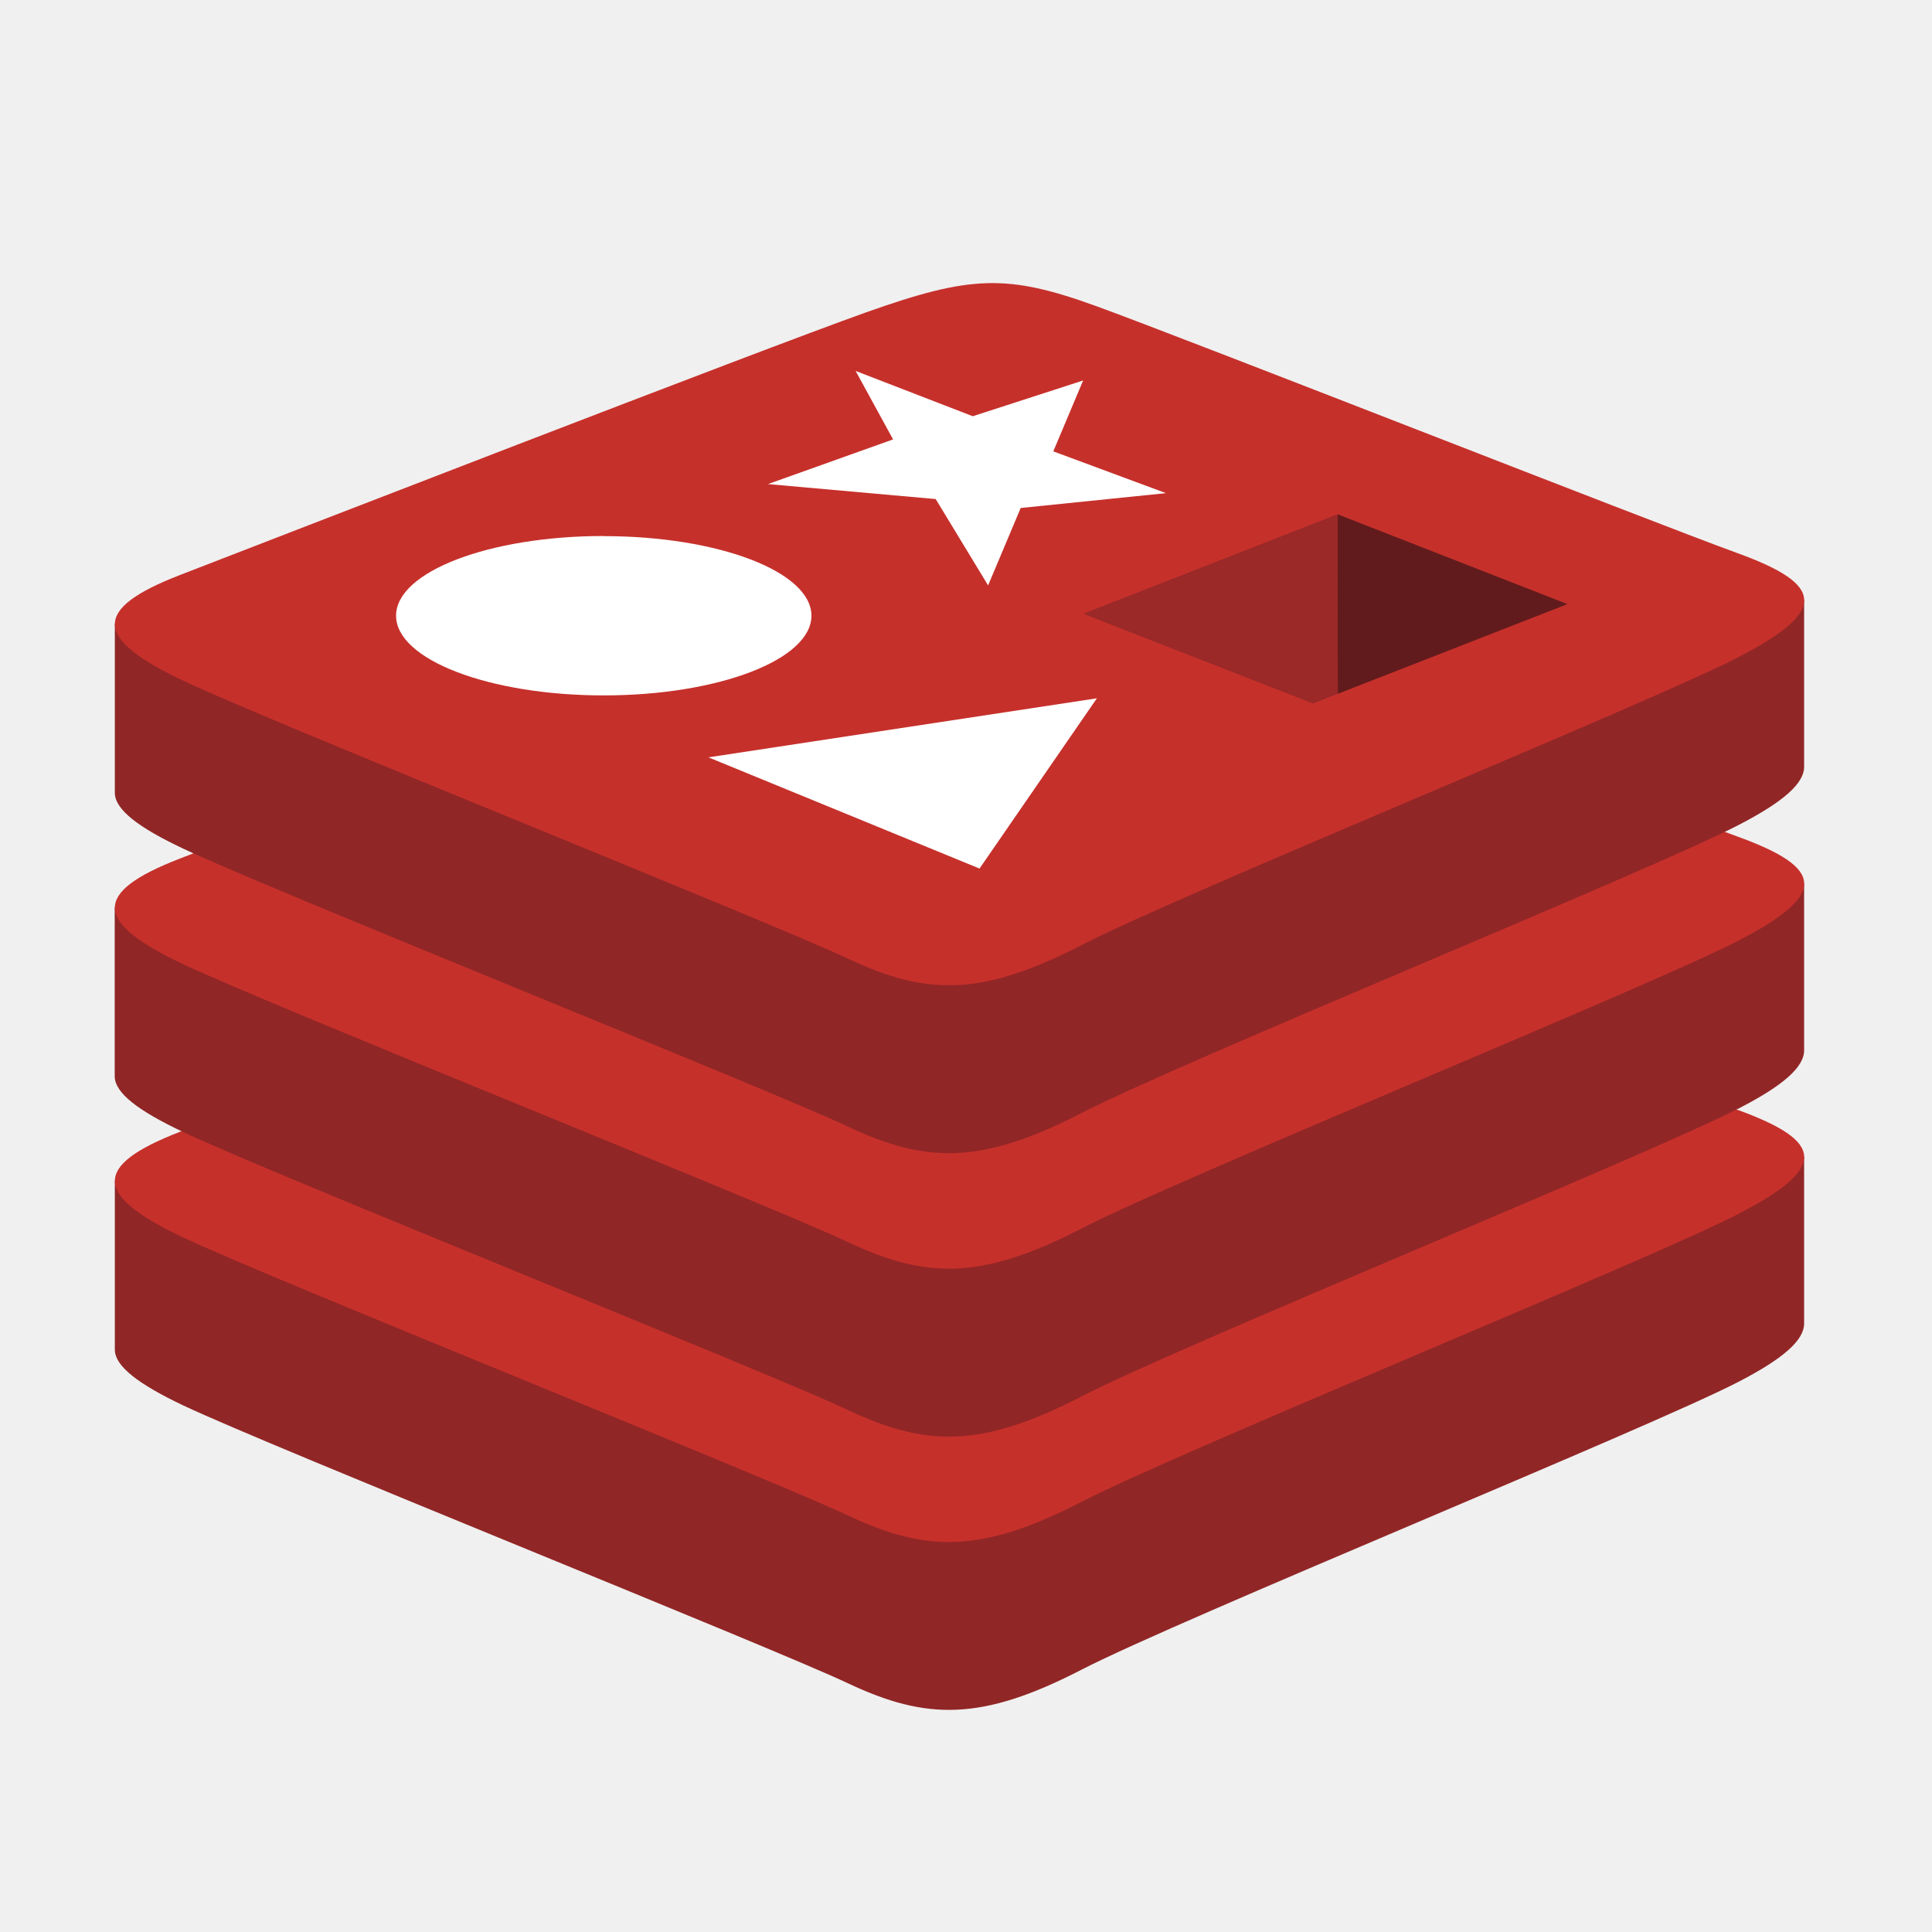
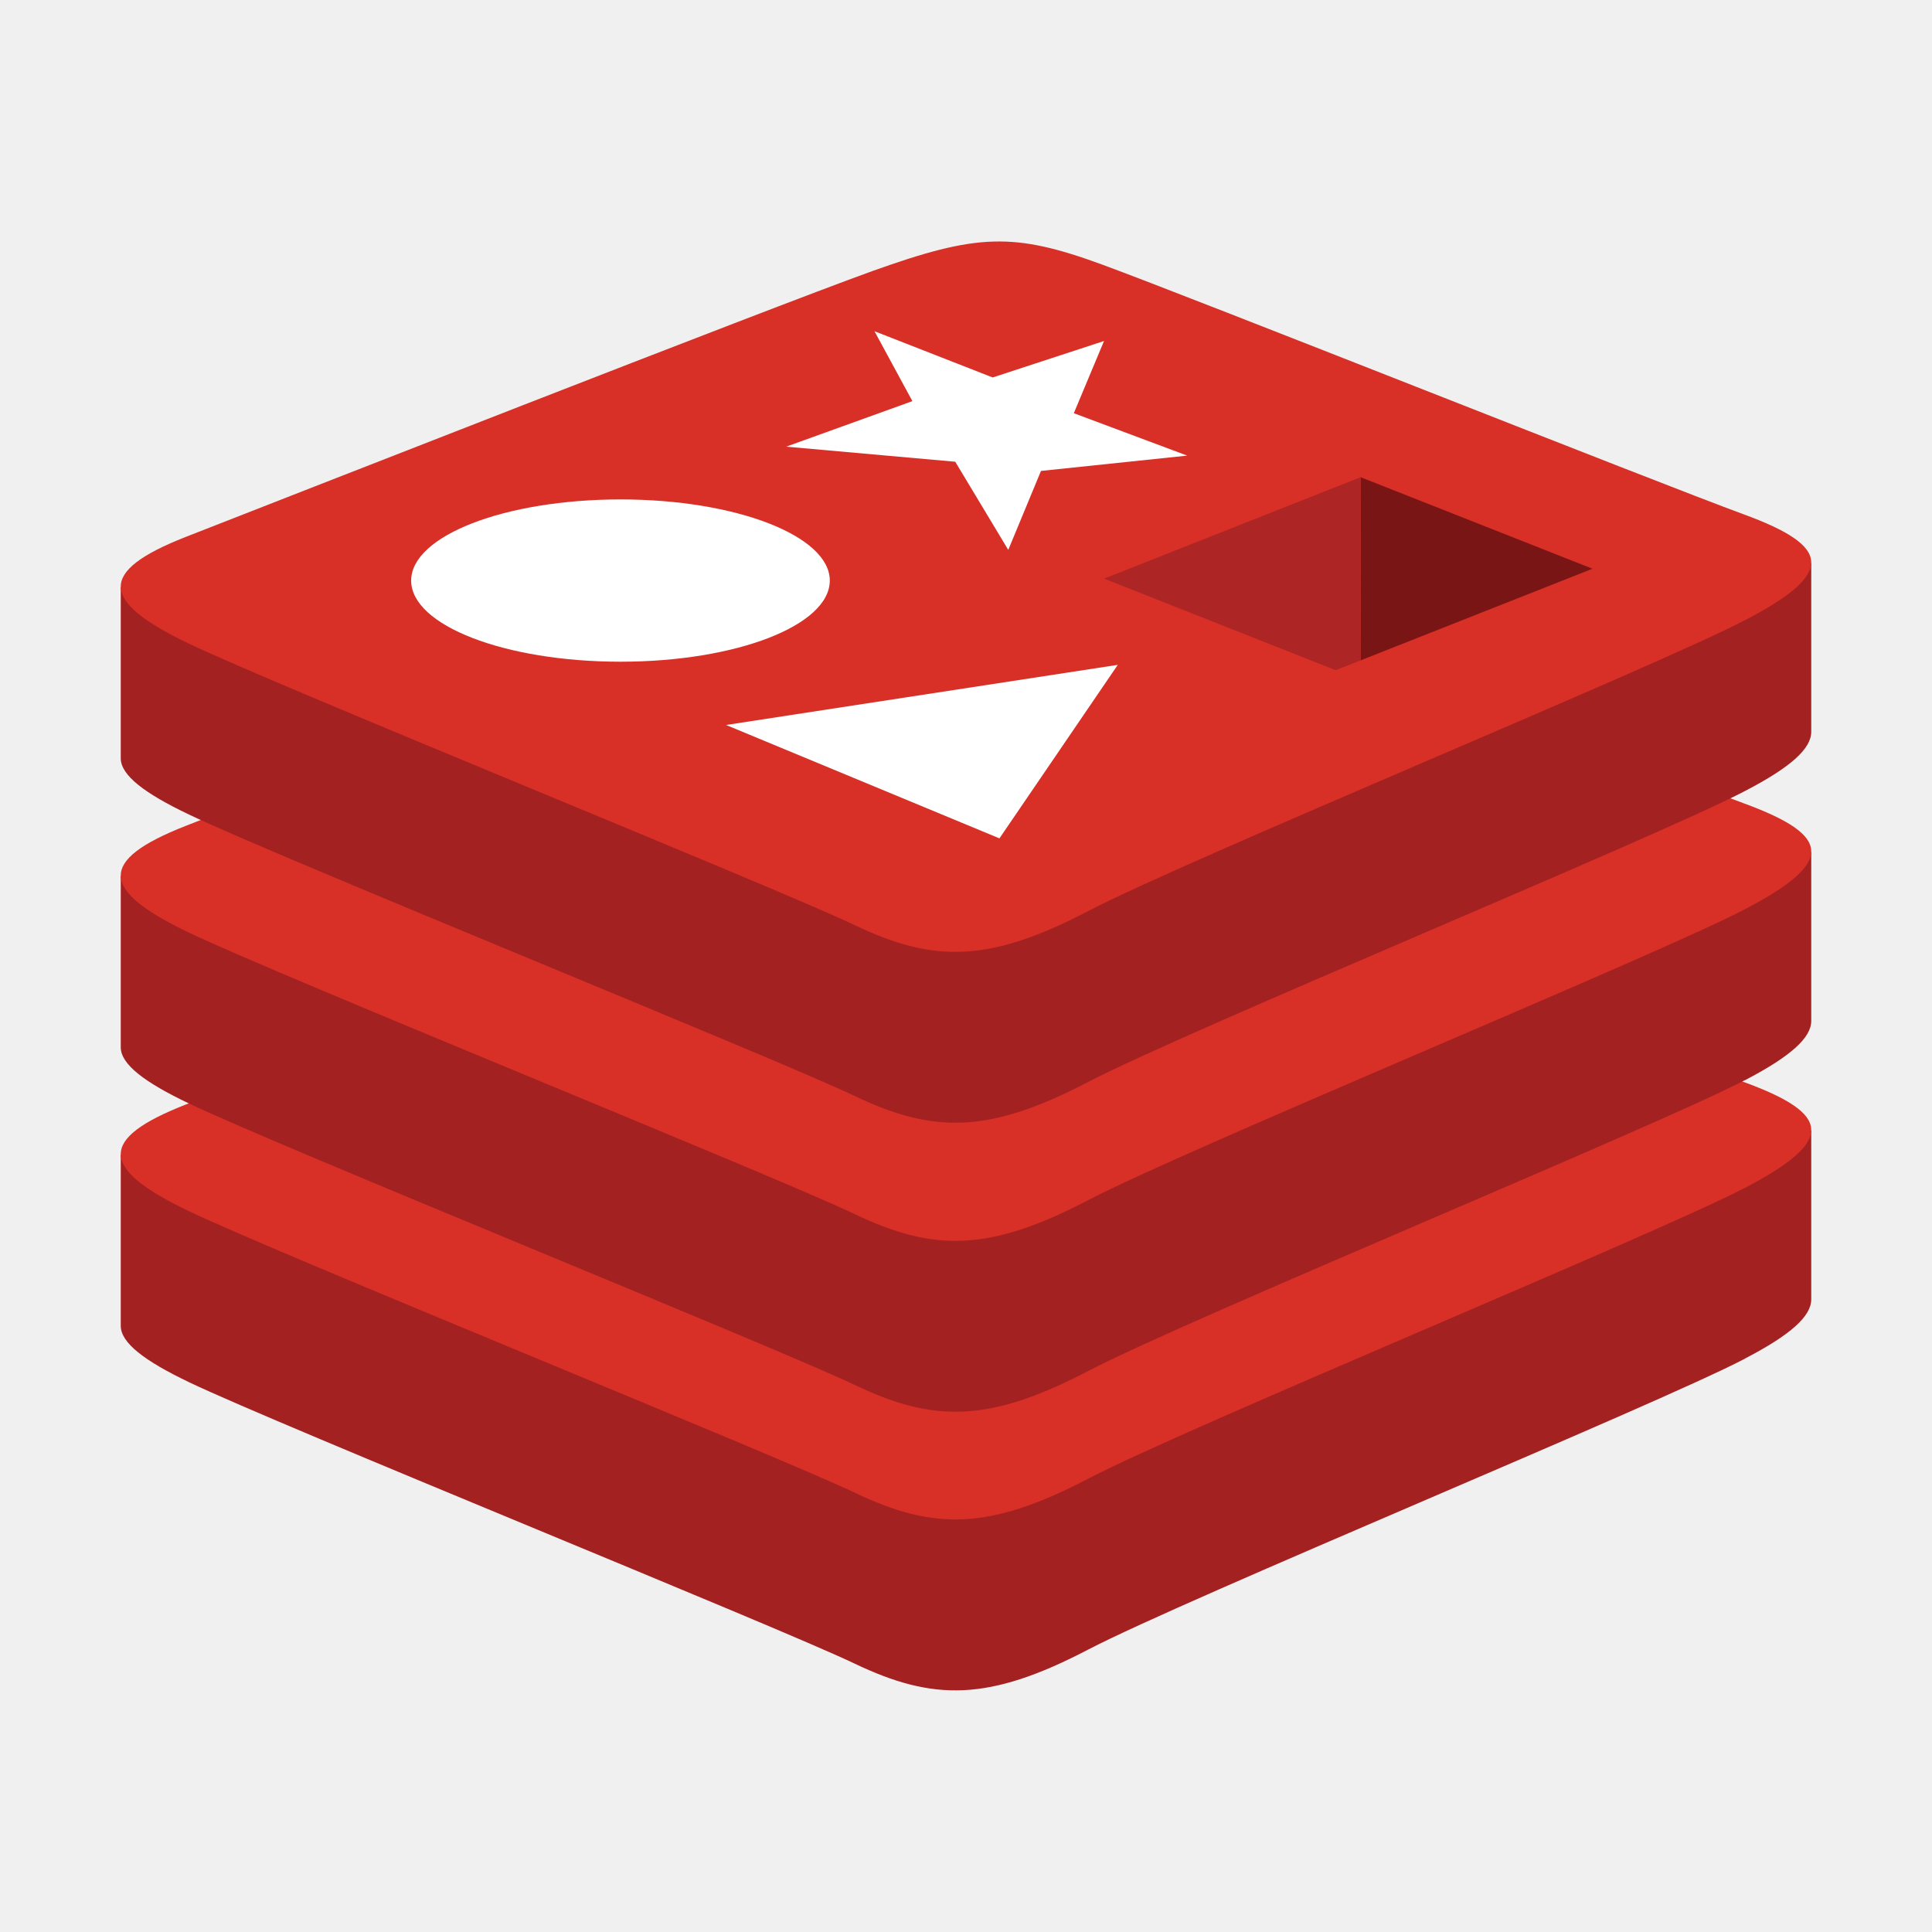
- <svg xmlns="http://www.w3.org/2000/svg" preserveAspectRatio="xMinYMin meet" width="16" viewBox="0 0 16 16" height="16">
-   <path fill="#912626" d="M14.393 11.446c-.746.385-4.614 1.958-5.437 2.382-.824.425-1.281.42-1.932.113-.65-.307-4.766-1.952-5.507-2.302-.37-.176-.566-.324-.566-.463V9.777s5.359-1.154 6.224-1.46c.865-.308 1.165-.319 1.9-.052.737.267 5.139 1.052 5.866 1.316v1.379c0 .138-.168.29-.548.486" />
-   <path fill="#c6302b" d="M14.393 10.055c-.747.385-4.614 1.958-5.437 2.383-.824.424-1.281.42-1.932.113-.65-.308-4.766-1.953-5.507-2.303-.741-.35-.757-.592-.029-.874.729-.282 4.822-1.87 5.687-2.178.865-.307 1.165-.318 1.9-.05.737.266 4.581 1.78 5.309 2.043.728.264.755.481.009.866" />
-   <path fill="#912626" d="M14.393 9.182c-.746.385-4.614 1.958-5.437 2.383-.824.425-1.281.42-1.932.113-.65-.308-4.766-1.952-5.507-2.303C1.147 9.2.95 9.052.95 8.913v-1.4S6.31 6.36 7.175 6.054c.865-.307 1.165-.318 1.9-.052.737.267 5.139 1.053 5.866 1.316v1.38c0 .138-.168.29-.548.485" />
-   <path fill="#c6302b" d="M14.393 7.792c-.747.385-4.614 1.958-5.437 2.382-.824.425-1.281.42-1.932.113-.65-.307-4.766-1.952-5.507-2.302-.741-.35-.757-.592-.029-.874.729-.282 4.822-1.871 5.687-2.178.865-.307 1.165-.318 1.9-.051.737.266 4.581 1.78 5.309 2.044.728.263.755.48.009.866" />
-   <path fill="#912626" d="M14.393 6.835c-.746.385-4.614 1.958-5.437 2.383-.824.424-1.281.42-1.932.113-.65-.308-4.766-1.953-5.507-2.303-.37-.175-.566-.323-.566-.463V5.166s5.359-1.154 6.224-1.46c.865-.308 1.165-.319 1.9-.052.737.267 5.139 1.052 5.866 1.316v1.38c0 .137-.168.289-.548.485" />
-   <path fill="#c6302b" d="M14.393 5.444c-.747.385-4.614 1.958-5.437 2.383-.824.425-1.281.42-1.932.113-.65-.308-4.766-1.952-5.507-2.303-.741-.35-.757-.592-.029-.874.729-.282 4.822-1.87 5.687-2.177.865-.307 1.165-.318 1.9-.052.737.267 4.581 1.78 5.309 2.045.728.263.755.48.009.865" />
-   <path fill="#fff" d="m9.656 4.084-1.203.123-.27.641-.434-.715-1.389-.124 1.036-.37-.31-.567.97.375.914-.296-.247.587.933.346M8.112 7.193l-2.245-.921 3.217-.489-.972 1.41M5 4.44c.95 0 1.72.295 1.72.659 0 .364-.77.66-1.72.66s-1.72-.296-1.72-.66c0-.364.77-.66 1.72-.66" />
-   <path fill="#621b1c" d="m11.077 4.259 1.904.744-1.902.743-.002-1.487" />
-   <path fill="#9a2928" d="m8.971 5.083 2.106-.824.002 1.487-.206.08-1.902-.743" />
+ <svg xmlns="http://www.w3.org/2000/svg" width="16" height="16" viewBox="0 0 16 16" fill="none">
+   <path d="M14.451 11.252c-.747.39-4.617 1.981-5.441 2.41-.824.43-1.282.426-1.933.115-.65-.311-4.77-1.975-5.511-2.33-.37-.177-.566-.326-.566-.467V9.563s5.362-1.167 6.228-1.477c.865-.311 1.166-.322 1.902-.052.737.27 5.142 1.064 5.87 1.33v1.396c0 .14-.168.293-.549.491Z" fill="#A42122" />
+   <path d="M14.451 9.837c-.747.389-4.617 1.98-5.441 2.41-.824.43-1.282.425-1.933.114-.65-.31-4.77-1.975-5.511-2.33-.742-.354-.757-.598-.029-.883.729-.286 4.825-1.893 5.69-2.203.866-.31 1.167-.322 1.903-.052.737.27 4.584 1.801 5.312 2.068.728.266.756.486.01.876Z" fill="#D82F27" />
+   <path d="M14.451 8.945c-.747.389-4.617 1.98-5.441 2.41-.824.43-1.282.425-1.933.114-.65-.311-4.77-1.975-5.511-2.33C1.196 8.963 1 8.814 1 8.673V7.256S6.362 6.09 7.228 5.78c.865-.31 1.166-.322 1.902-.052.737.27 5.142 1.064 5.87 1.33v1.396c0 .14-.168.293-.549.492Z" fill="#A42122" />
+   <path d="M14.451 7.53c-.747.389-4.617 1.98-5.441 2.41-.824.43-1.282.425-1.933.114-.65-.311-4.77-1.975-5.511-2.33-.742-.354-.757-.598-.029-.884.729-.285 4.825-1.892 5.69-2.203.866-.31 1.167-.321 1.903-.052.737.27 4.584 1.801 5.312 2.068.728.267.756.487.01.876Z" fill="#D82F27" />
+   <path d="M14.451 6.551c-.747.39-4.617 1.981-5.441 2.41-.824.43-1.282.426-1.933.115-.65-.311-4.77-1.975-5.511-2.33C1.196 6.57 1 6.42 1 6.28V4.863s5.362-1.167 6.228-1.477c.865-.311 1.166-.322 1.902-.052.737.27 5.142 1.064 5.87 1.33V6.06c0 .14-.168.293-.549.491Z" fill="#A42122" />
+   <path d="M14.451 5.136c-.747.39-4.617 1.98-5.441 2.41-.824.43-1.282.426-1.933.115-.65-.311-4.77-1.975-5.511-2.33-.742-.354-.757-.598-.029-.884.73-.285 4.825-1.892 5.69-2.203.866-.31 1.167-.322 1.903-.052.737.27 4.584 1.801 5.312 2.068.728.267.756.487.01.876Z" fill="#D82F27" />
+   <path d="M9.834 3.773 8.621 3.9l-.271.654-.439-.73-1.4-.125 1.045-.377-.314-.579.979.383.922-.302-.25.598.941.352Zm-1.557 3.17-2.264-.939 3.244-.498-.98 1.437ZM5.139 5.48c.957 0 1.733-.3 1.733-.672 0-.37-.776-.672-1.733-.672-.958 0-1.734.301-1.734.672 0 .372.776.672 1.734.672Z" fill="#fff" />
+   <path d="m11.268 3.952 1.92.758-1.918.758-.002-1.516Z" fill="#791514" />
+   <path d="m9.144 4.792 2.124-.84.002 1.516-.209.082-1.917-.758Z" fill="#AD2524" />
</svg>
